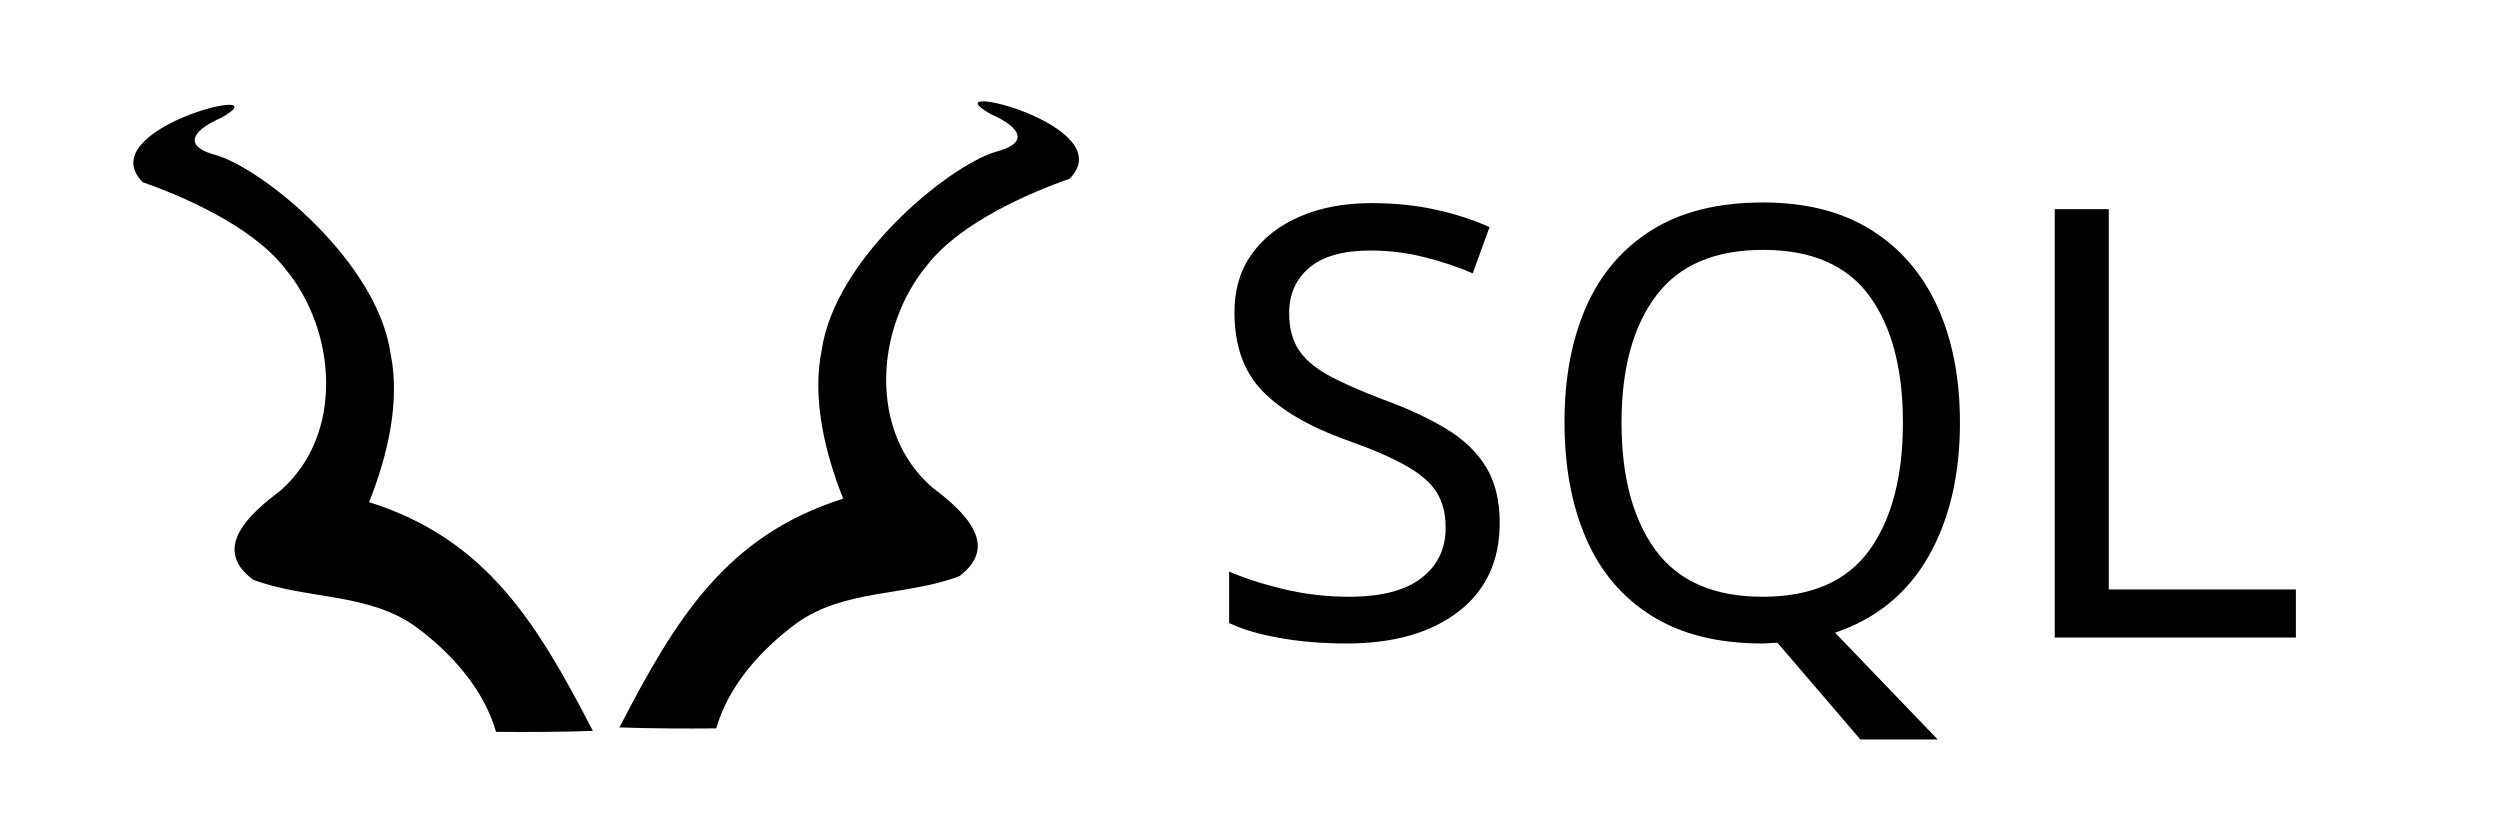
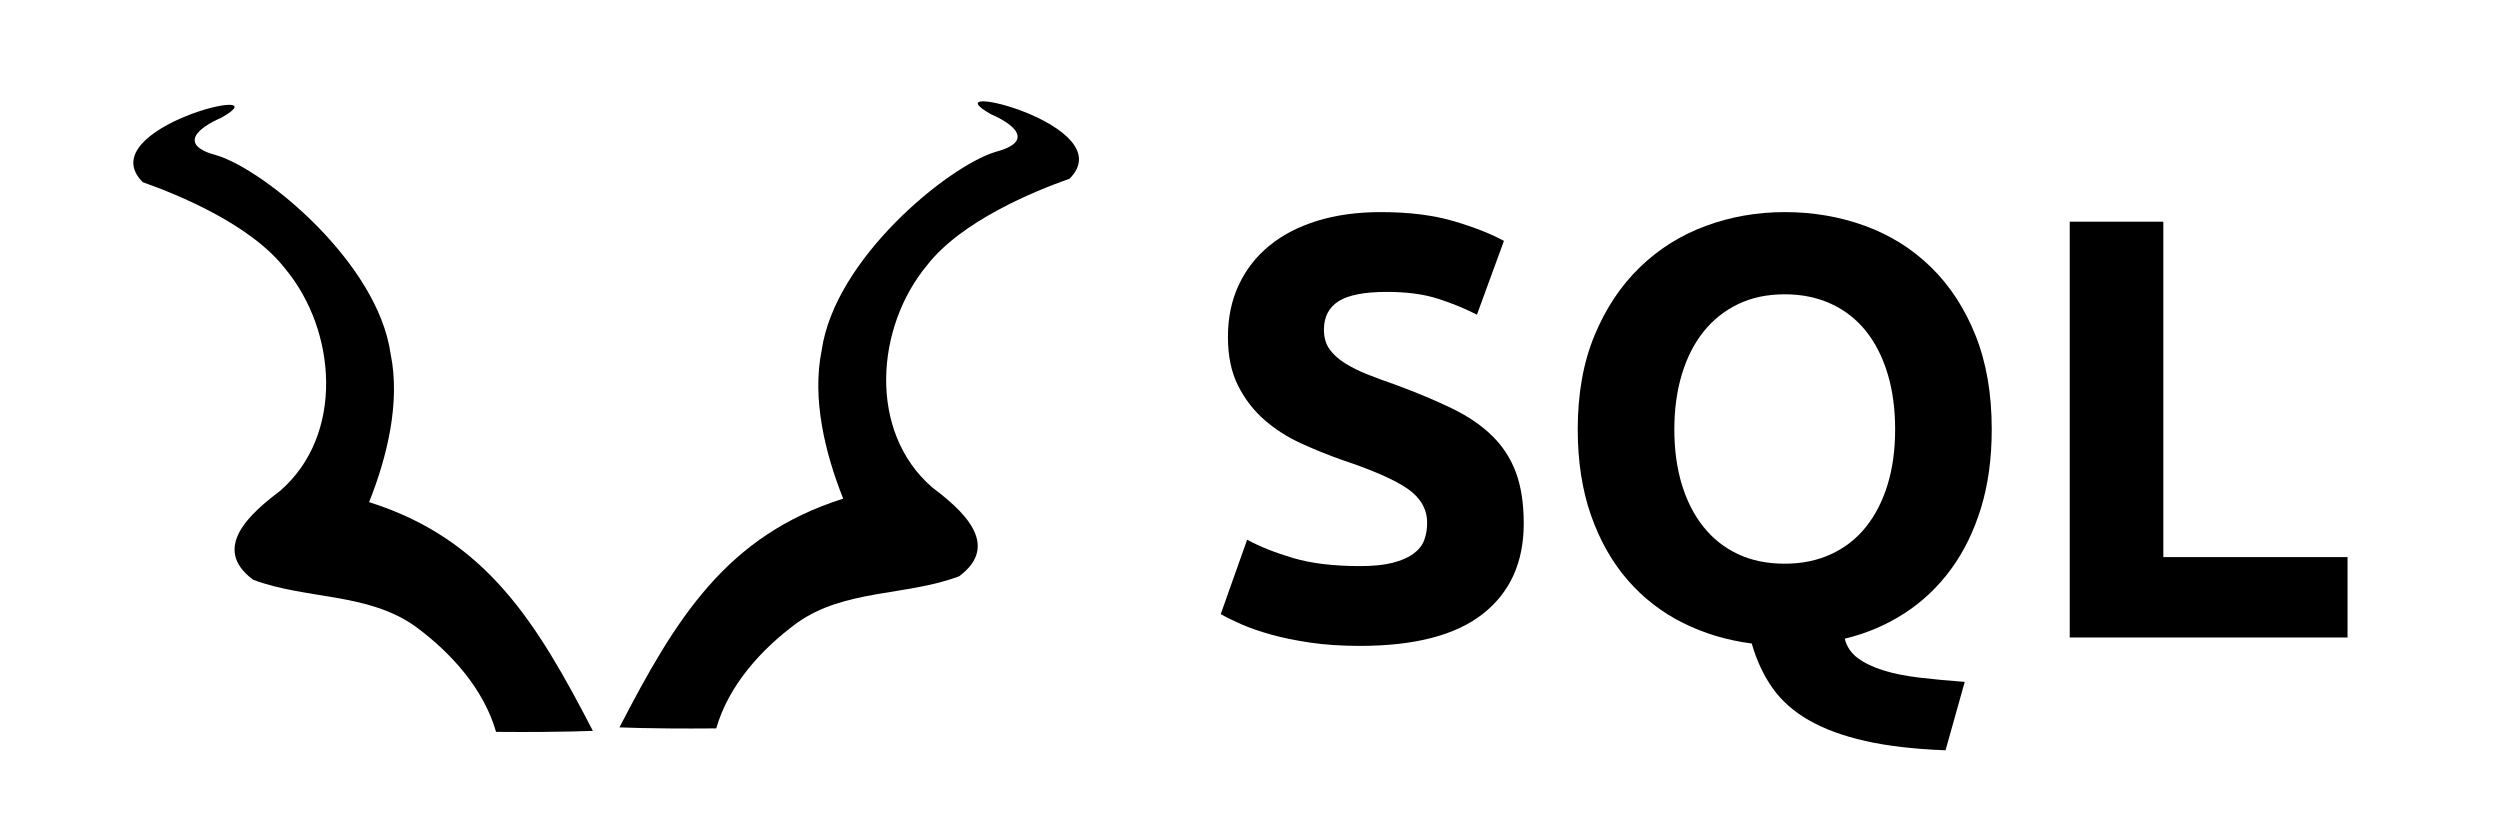
<svg xmlns="http://www.w3.org/2000/svg" version="1.1" x="0" y="0" width="300" height="100" viewBox="0, 0, 300, 100">
  <g id="Layer_1">
    <path d="M59.528,87.825 C58.041,82.661 54.136,78.33 49.869,75.191 C44.148,71.089 36.697,71.957 30.376,69.569 C25.227,65.744 30.152,61.523 33.614,58.903 C41.349,52.194 40.398,39.68 34.239,32.263 C30.124,26.946 21.422,23.377 17.132,21.863 C10.665,15.396 34.367,9.738 26.542,14.135 C23.895,15.268 21.184,17.385 26.071,18.662 C31.782,20.432 45.308,31.482 46.871,42.447 C48.071,48.266 46.45,54.847 44.293,60.255 C58.375,64.708 64.423,74.733 71.144,87.703 C71.116,87.681 67.957,87.896 59.528,87.825 z" fill="#000000" id="path3046" />
    <path d="M85.948,87.407 C87.436,82.243 91.34,77.912 95.607,74.773 C101.328,70.673 108.779,71.539 115.1,69.152 C120.25,65.326 115.325,61.106 111.863,58.487 C104.127,51.776 105.077,39.264 111.237,31.845 C115.352,26.528 124.054,22.959 128.344,21.446 C134.811,14.98 111.109,9.321 118.935,13.718 C121.58,14.851 124.293,16.968 119.405,18.244 C113.694,20.014 100.168,31.065 98.604,42.03 C97.405,47.848 99.026,54.429 101.183,59.838 C87.101,64.29 81.053,74.316 74.333,87.286 C74.359,87.264 77.518,87.479 85.948,87.407 z" fill="#000000" id="path3046-4" />
-     <text transform="matrix(1, 0, 0, 1, 215.912, 50.5)">
-       <tspan x="-72.088" y="26" font-family="Ubuntu-Bold" font-size="72" fill="#000000">SQL</tspan>
-     </text>
+     <path d="M163.192,67.932 Q165.568,67.932 167.116,67.536 Q168.664,67.14 169.6,66.456 Q170.536,65.772 170.896,64.836 Q171.256,63.9 171.256,62.748 Q171.256,60.3 168.952,58.68 Q166.648,57.06 161.032,55.188 Q158.584,54.324 156.136,53.208 Q153.688,52.092 151.744,50.4 Q149.8,48.708 148.576,46.296 Q147.352,43.884 147.352,40.428 Q147.352,36.972 148.648,34.2 Q149.944,31.428 152.32,29.484 Q154.696,27.54 158.08,26.496 Q161.464,25.452 165.712,25.452 Q170.752,25.452 174.424,26.532 Q178.096,27.612 180.472,28.908 L177.232,37.764 Q175.144,36.684 172.588,35.856 Q170.032,35.028 166.432,35.028 Q162.4,35.028 160.636,36.144 Q158.872,37.26 158.872,39.564 Q158.872,40.932 159.52,41.868 Q160.168,42.804 161.356,43.56 Q162.544,44.316 164.092,44.928 Q165.64,45.54 167.512,46.188 Q171.4,47.628 174.28,49.032 Q177.16,50.436 179.068,52.308 Q180.976,54.18 181.912,56.7 Q182.848,59.22 182.848,62.82 Q182.848,69.804 177.952,73.656 Q173.056,77.508 163.192,77.508 Q159.88,77.508 157.216,77.112 Q154.552,76.716 152.5,76.14 Q150.448,75.564 148.972,74.916 Q147.496,74.268 146.488,73.692 L149.656,64.764 Q151.888,65.988 155.164,66.96 Q158.44,67.932 163.192,67.932 z" fill="#000000" />
+     <path d="M200.92,51.516 Q200.92,55.188 201.82,58.14 Q202.72,61.092 204.412,63.216 Q206.104,65.34 208.552,66.492 Q211,67.644 214.168,67.644 Q217.264,67.644 219.748,66.492 Q222.232,65.34 223.924,63.216 Q225.616,61.092 226.516,58.14 Q227.416,55.188 227.416,51.516 Q227.416,47.844 226.516,44.856 Q225.616,41.868 223.924,39.744 Q222.232,37.62 219.748,36.468 Q217.264,35.316 214.168,35.316 Q211,35.316 208.552,36.504 Q206.104,37.692 204.412,39.816 Q202.72,41.94 201.82,44.928 Q200.92,47.916 200.92,51.516 z M239.008,51.516 Q239.008,56.772 237.712,60.984 Q236.416,65.196 234.076,68.364 Q231.736,71.532 228.496,73.62 Q225.256,75.708 221.368,76.644 Q221.728,78.084 222.952,78.984 Q224.176,79.884 226.048,80.46 Q227.92,81.036 230.404,81.324 Q232.888,81.612 235.768,81.828 L233.464,90.036 Q227.848,89.82 223.852,88.92 Q219.856,88.02 217.084,86.436 Q214.312,84.852 212.692,82.548 Q211.072,80.244 210.208,77.22 Q205.744,76.644 201.928,74.736 Q198.112,72.828 195.304,69.588 Q192.496,66.348 190.912,61.812 Q189.328,57.276 189.328,51.516 Q189.328,45.108 191.344,40.248 Q193.36,35.388 196.78,32.076 Q200.2,28.764 204.7,27.108 Q209.2,25.452 214.168,25.452 Q219.28,25.452 223.816,27.108 Q228.352,28.764 231.736,32.076 Q235.12,35.388 237.064,40.248 Q239.008,45.108 239.008,51.516 z" fill="#000000" />
+     <path d="M281.704,66.852 L281.704,76.5 L248.368,76.5 L248.368,26.604 L259.6,26.604 L259.6,66.852 z" fill="#000000" />
  </g>
</svg>
